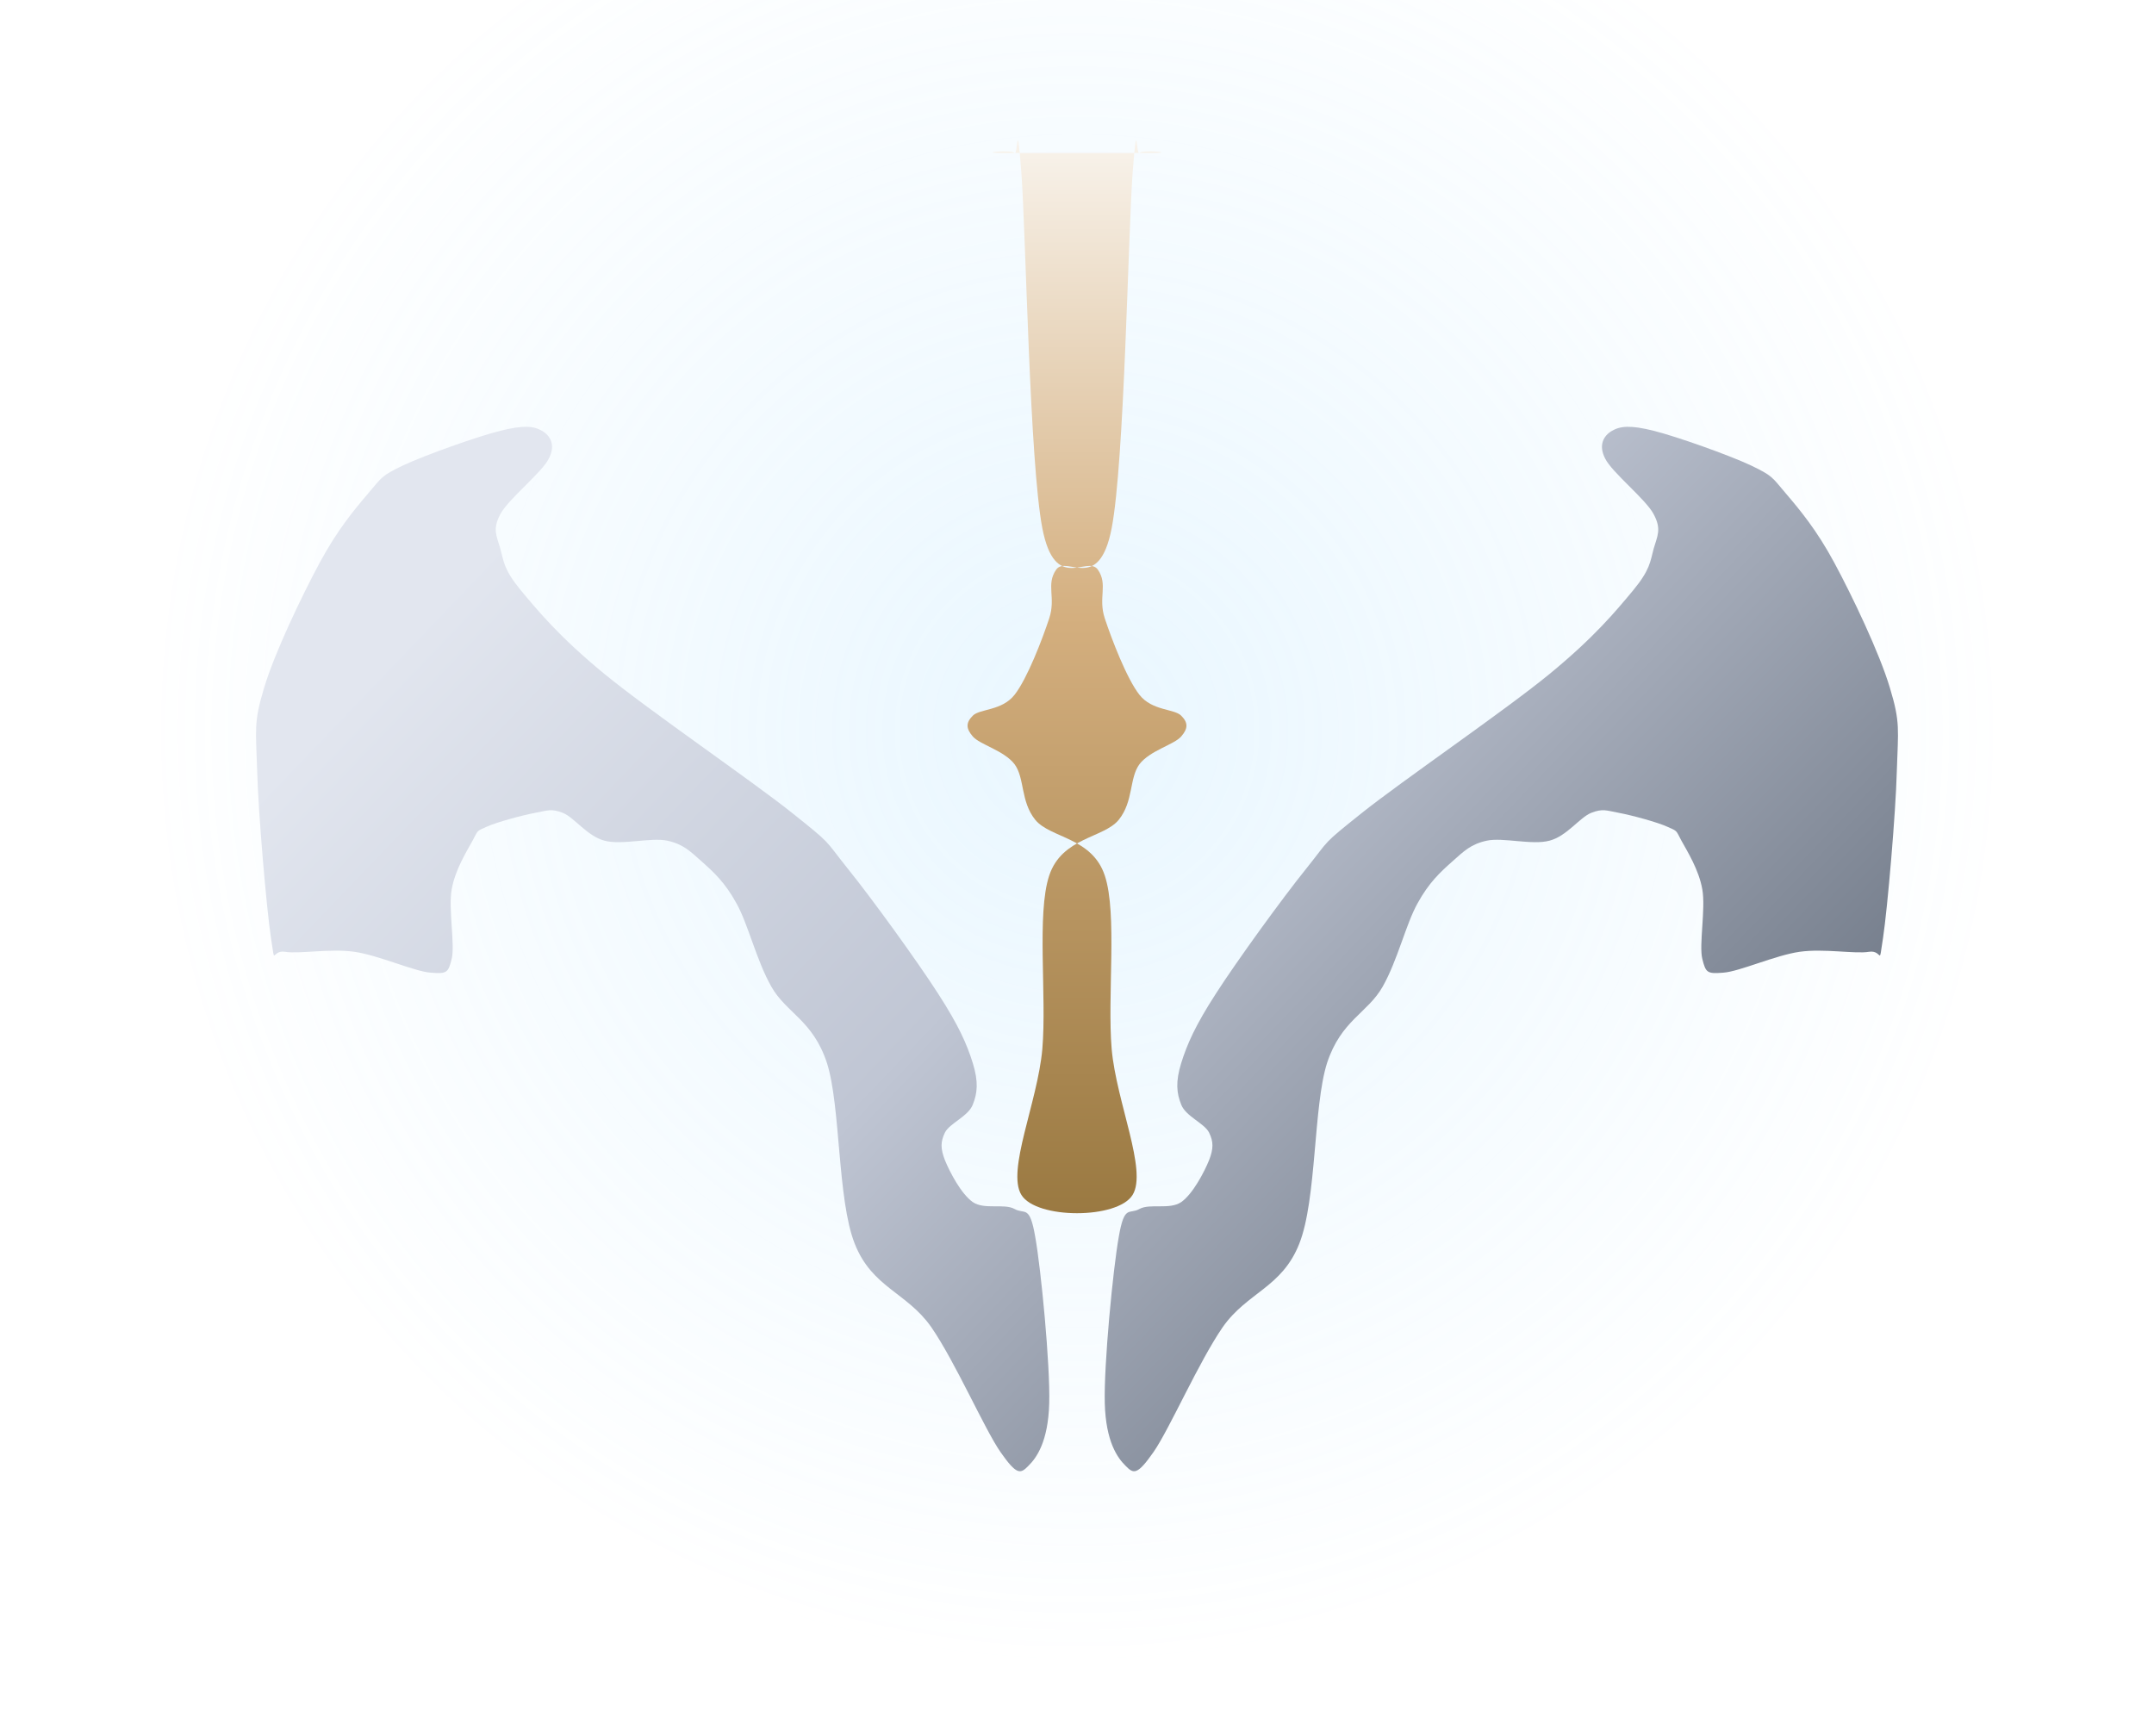
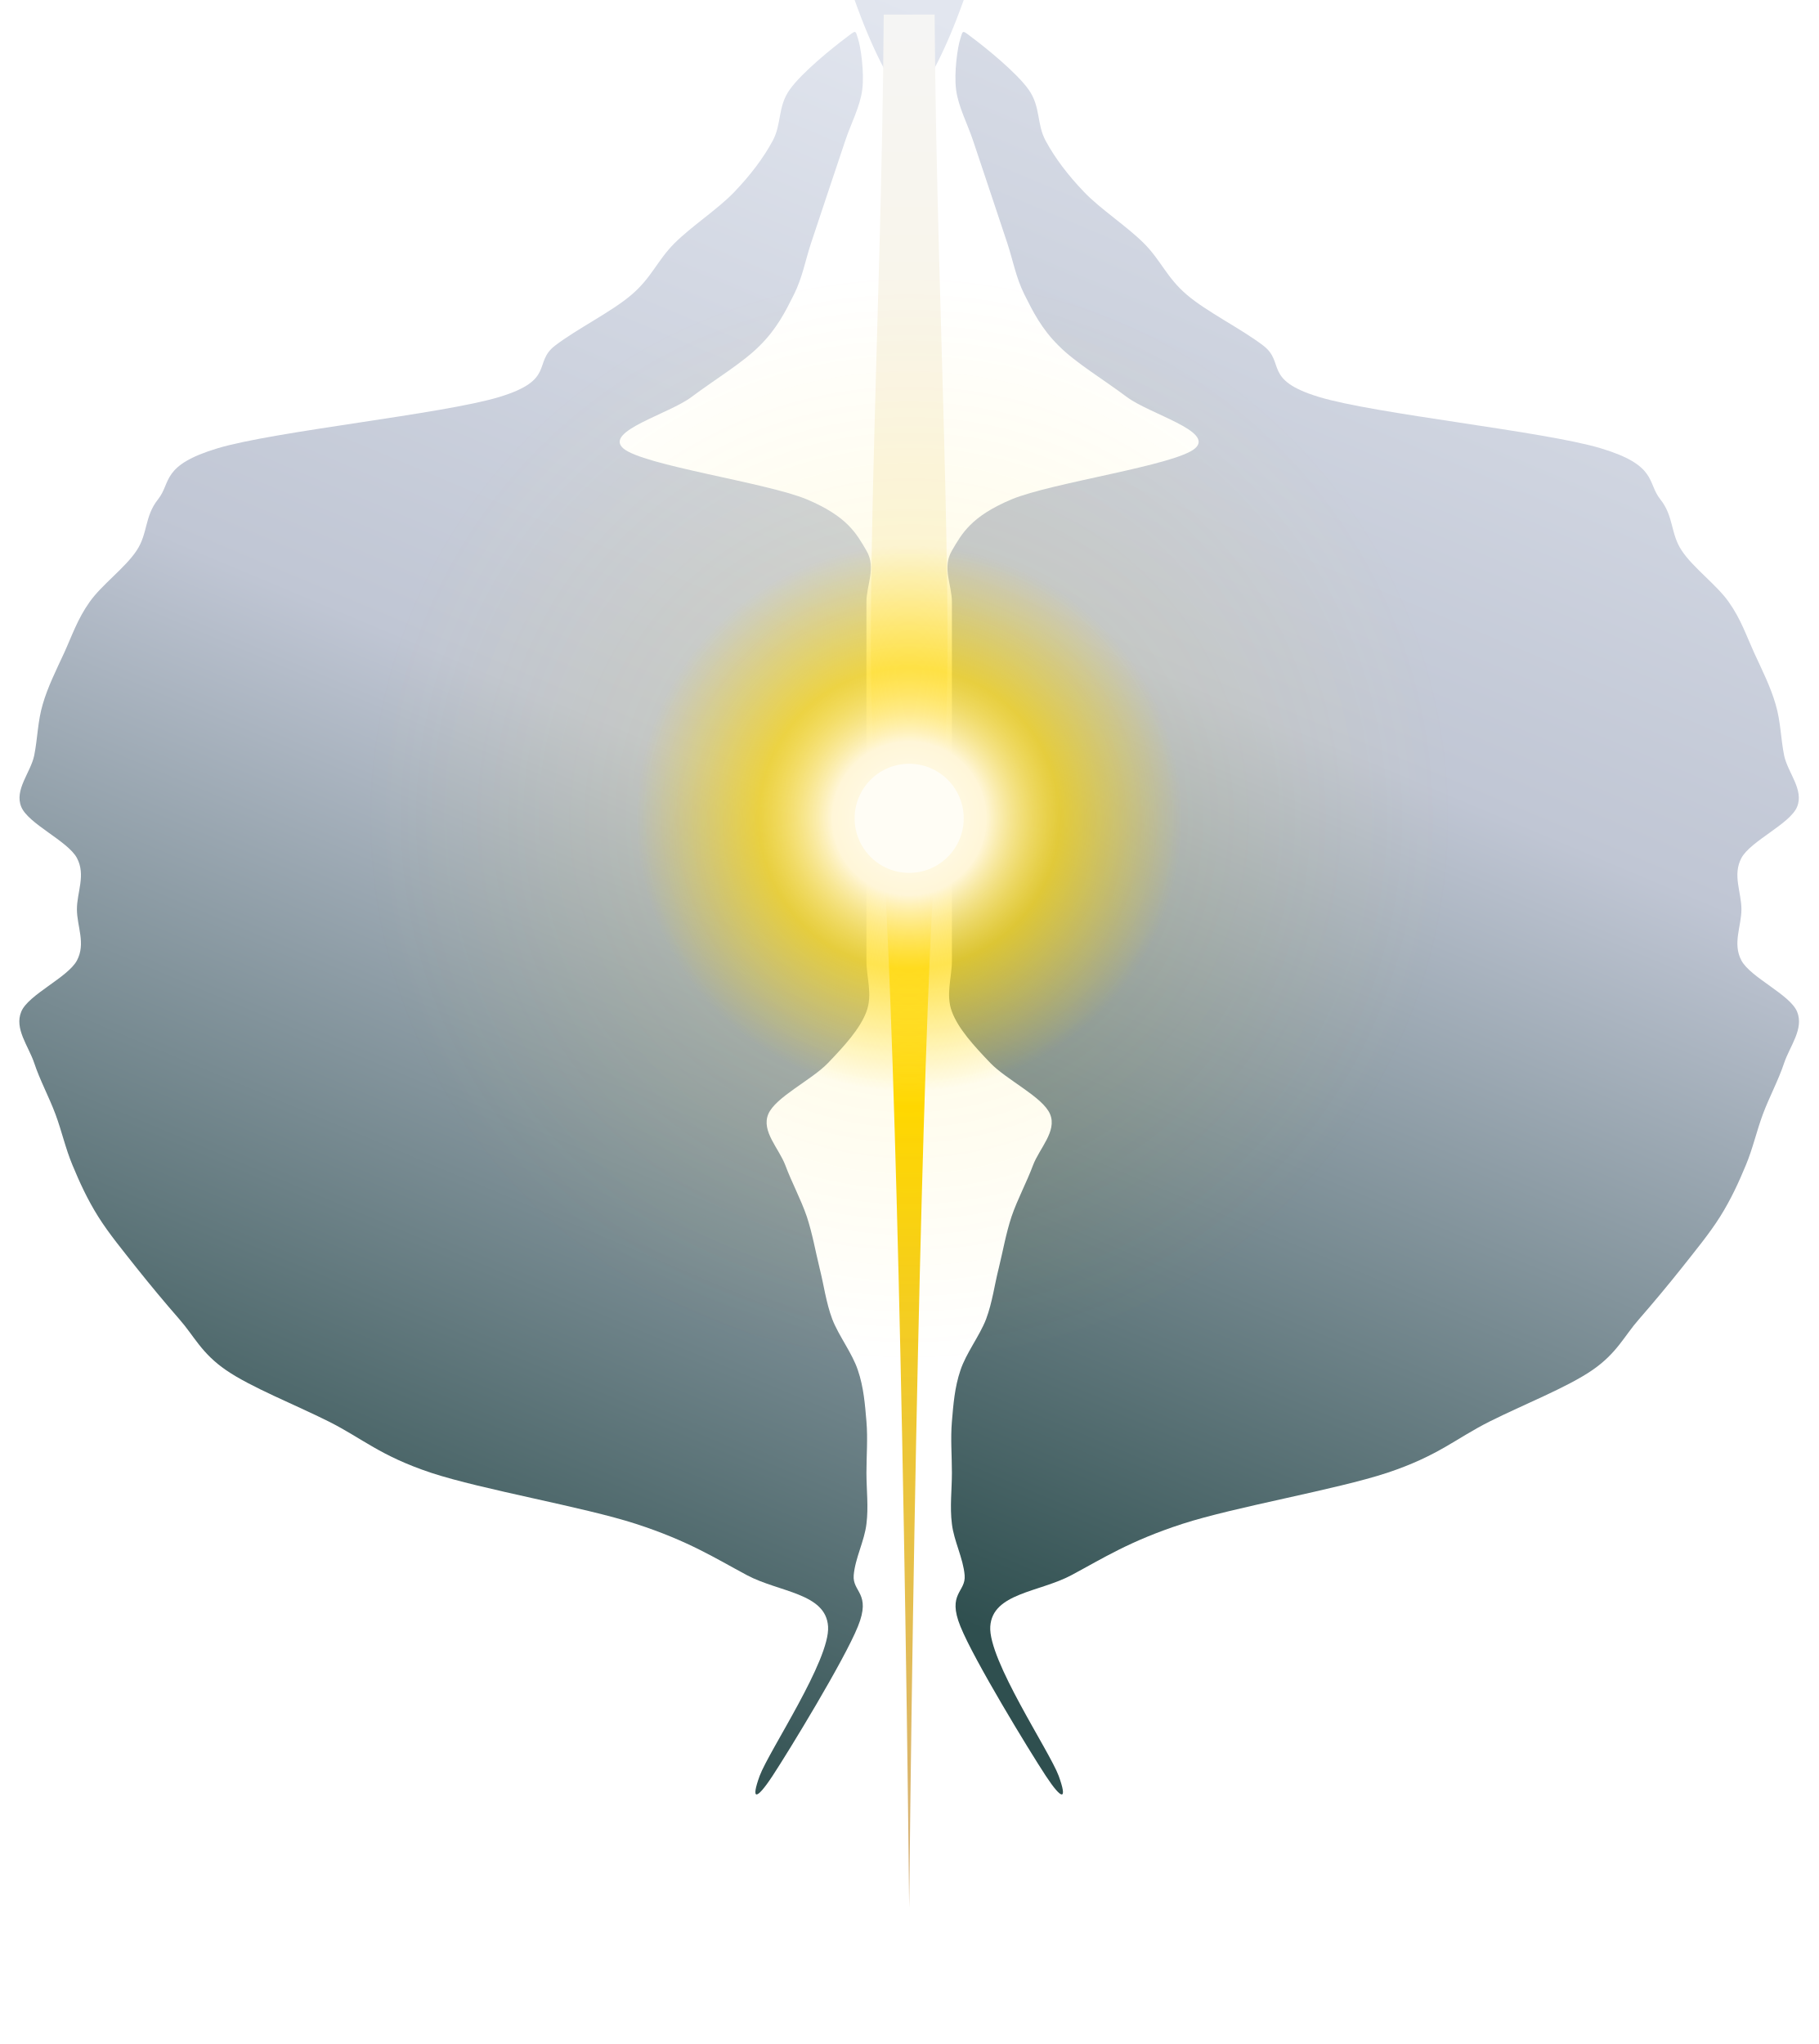
- <svg xmlns="http://www.w3.org/2000/svg" viewBox="0 0 1000 806">
+ <svg xmlns="http://www.w3.org/2000/svg" viewBox="0 0 1000 1124">
  <defs>
-     <linearGradient id="arm" x1="300" y1="180" x2="780" y2="640" gradientUnits="userSpaceOnUse">
+     <linearGradient id="blade" x1="500" y1="0" x2="130" y2="880" gradientUnits="userSpaceOnUse">
      <stop offset="0" stop-color="#E2E6EF" />
      <stop offset=".45" stop-color="#C0C6D4" />
-       <stop offset="1" stop-color="#67707E" />
+       <stop offset="1" stop-color="#2F4F4F" />
    </linearGradient>
-     <linearGradient id="core" x1="500" y1="30" x2="500" y2="640" gradientUnits="userSpaceOnUse">
-       <stop offset="0" stop-color="#FEFEFD" />
-       <stop offset=".42" stop-color="#D4AF7F" />
-       <stop offset="1" stop-color="#8A6A30" />
+     <linearGradient id="bladeM" x1="870" y1="0" x2="500" y2="880" gradientUnits="userSpaceOnUse">
+       <stop offset="0" stop-color="#E2E6EF" />
+       <stop offset=".45" stop-color="#C0C6D4" />
+       <stop offset="1" stop-color="#2F4F4F" />
    </linearGradient>
-     <linearGradient id="armlight" x1="300" y1="180" x2="780" y2="640" gradientUnits="userSpaceOnUse">
+     <linearGradient id="needle" x1="500" y1="0" x2="500" y2="1049" gradientUnits="userSpaceOnUse">
+       <stop offset="0" stop-color="#F5F5F5" />
+       <stop offset=".42" stop-color="#FFF6D8" />
+       <stop offset=".58" stop-color="#FFD700" />
+       <stop offset="1" stop-color="#D4AF7F" />
+     </linearGradient>
+     <linearGradient id="bladeL" x1="500" y1="0" x2="130" y2="880" gradientUnits="userSpaceOnUse">
      <stop offset="0" stop-color="#67707E" />
      <stop offset="1" stop-color="#2A303A" />
    </linearGradient>
-     <linearGradient id="corelight" x1="500" y1="30" x2="500" y2="640" gradientUnits="userSpaceOnUse">
+     <linearGradient id="needleL" x1="500" y1="0" x2="500" y2="1049" gradientUnits="userSpaceOnUse">
      <stop offset="0" stop-color="#B98F55" />
      <stop offset="1" stop-color="#7A5A28" />
    </linearGradient>
+     <radialGradient id="orb">
+       <stop offset="0" stop-color="#FFFDF5" />
+       <stop offset=".28" stop-color="#FFF6D8" />
+       <stop offset=".55" stop-color="#FFD700" stop-opacity=".65" />
+       <stop offset="1" stop-color="#FFD700" stop-opacity="0" />
+     </radialGradient>
    <radialGradient id="halo">
-       <stop offset="0" stop-color="#9BD9FF" stop-opacity=".22" />
-       <stop offset="1" stop-color="#9BD9FF" stop-opacity="0" />
+       <stop offset="0" stop-color="#FFD700" stop-opacity=".14" />
+       <stop offset="1" stop-color="#FFD700" stop-opacity="0" />
    </radialGradient>
  </defs>
-   <circle cx="500" cy="340" r="430" fill="url(#halo)" />
-   <path d="M 187.1 216.1 C 176.9 221.0 177.4 221.5 171.0 229.0 C 164.5 236.6 156.5 246.2 148.4 261.3 C 140.3 276.3 127.4 303.2 122.6 319.4 C 117.7 335.5 118.8 338.7 119.4 358.1 C 119.9 377.4 123.7 421.5 125.8 435.5 C 128.0 449.5 125.8 440.9 132.3 441.9 C 138.7 443.0 153.2 440.3 164.5 441.9 C 175.8 443.5 192.5 451.1 200.0 451.6 C 207.5 452.2 208.1 451.6 209.7 445.2 C 211.3 438.7 208.1 422.0 209.7 412.9 C 211.3 403.8 216.7 395.2 219.4 390.3 C 222.0 385.5 221.0 386.0 225.8 383.9 C 230.6 381.7 242.5 378.5 248.4 377.4 C 254.3 376.3 255.9 375.3 261.3 377.4 C 266.7 379.6 272.6 388.2 280.6 390.3 C 288.7 392.5 302.2 388.7 309.7 390.3 C 317.2 391.9 320.4 395.2 325.8 400.0 C 331.2 404.8 336.6 409.7 341.9 419.4 C 347.3 429.0 351.1 445.7 358.1 458.1 C 365.1 470.4 377.4 473.7 383.9 493.5 C 390.3 513.4 388.7 557.0 396.8 577.4 C 404.8 597.8 421.0 600.0 432.3 616.1 C 443.5 632.3 457.0 663.4 464.5 674.2 C 472.0 684.9 473.7 684.4 477.4 680.6 C 481.2 676.9 486.6 669.4 487.1 651.6 C 487.6 633.9 483.3 589.2 480.6 574.2 C 478.0 559.1 475.8 564.0 471.0 561.3 C 466.1 558.6 457.0 561.8 451.6 558.1 C 446.2 554.3 440.9 544.1 438.7 538.7 C 436.6 533.3 436.6 530.1 438.7 525.8 C 440.9 521.5 449.5 518.3 451.6 512.9 C 453.8 507.5 454.3 502.2 451.6 493.5 C 448.9 484.9 445.2 476.3 435.5 461.3 C 425.8 446.2 404.8 417.2 393.5 403.2 C 382.3 389.2 386.6 392.5 367.7 377.4 C 348.9 362.4 301.6 330.1 280.6 312.9 C 259.7 295.7 250.0 283.9 241.9 274.2 C 233.9 264.5 233.9 260.8 232.3 254.8 C 230.6 248.9 228.5 245.7 232.3 238.7 C 236.0 231.7 251.6 219.4 254.8 212.9 C 258.1 206.5 255.4 202.2 251.6 200.0 C 247.8 197.8 243.0 197.3 232.3 200.0 C 221.5 202.7 197.3 211.3 187.1 216.1 Z" fill="url(#arm)" />
-   <path d="M 812.9 216.1 C 823.1 221.0 822.6 221.5 829.0 229.0 C 835.5 236.6 843.5 246.2 851.6 261.3 C 859.7 276.3 872.6 303.2 877.4 319.4 C 882.3 335.5 881.2 338.7 880.6 358.1 C 880.1 377.4 876.3 421.5 874.2 435.5 C 872.0 449.5 874.2 440.9 867.7 441.9 C 861.3 443.0 846.8 440.3 835.5 441.9 C 824.2 443.5 807.5 451.1 800.0 451.6 C 792.5 452.2 791.9 451.6 790.3 445.2 C 788.7 438.7 791.9 422.0 790.3 412.9 C 788.7 403.8 783.3 395.2 780.6 390.3 C 778.0 385.5 779.0 386.0 774.2 383.9 C 769.4 381.7 757.5 378.5 751.6 377.4 C 745.7 376.3 744.1 375.3 738.7 377.4 C 733.3 379.6 727.4 388.2 719.4 390.3 C 711.3 392.5 697.8 388.7 690.3 390.3 C 682.8 391.9 679.6 395.2 674.2 400.0 C 668.8 404.8 663.4 409.7 658.1 419.4 C 652.7 429.0 648.9 445.7 641.9 458.1 C 634.9 470.4 622.6 473.7 616.1 493.5 C 609.7 513.4 611.3 557.0 603.2 577.4 C 595.2 597.8 579.0 600.0 567.7 616.1 C 556.5 632.3 543.0 663.4 535.5 674.2 C 528.0 684.9 526.3 684.4 522.6 680.6 C 518.8 676.9 513.4 669.4 512.9 651.6 C 512.4 633.9 516.7 589.2 519.4 574.2 C 522.0 559.1 524.2 564.0 529.0 561.3 C 533.9 558.6 543.0 561.8 548.4 558.1 C 553.8 554.3 559.1 544.1 561.3 538.7 C 563.4 533.3 563.4 530.1 561.3 525.8 C 559.1 521.5 550.5 518.3 548.4 512.9 C 546.2 507.5 545.7 502.2 548.4 493.5 C 551.1 484.9 554.8 476.3 564.5 461.3 C 574.2 446.2 595.2 417.2 606.5 403.2 C 617.7 389.2 613.4 392.5 632.3 377.4 C 651.1 362.4 698.4 330.1 719.4 312.9 C 740.3 295.7 750.0 283.9 758.1 274.2 C 766.1 264.5 766.1 260.8 767.7 254.8 C 769.4 248.9 771.5 245.7 767.7 238.7 C 764.0 231.7 748.4 219.4 745.2 212.9 C 741.9 206.5 744.6 202.2 748.4 200.0 C 752.2 197.8 757.0 197.3 767.7 200.0 C 778.5 202.7 802.7 211.3 812.9 216.1 Z" fill="url(#arm)" />
-   <path d="M 535.5 71.0 C 546.2 71.0 530.6 69.4 529.0 71.0 C 527.4 72.6 528.0 51.6 525.8 80.6 C 523.7 109.7 522.0 214.5 516.1 245.2 C 510.2 275.8 495.2 257.5 490.3 264.5 C 485.5 271.5 490.3 277.4 487.1 287.1 C 483.9 296.8 476.9 315.1 471.0 322.6 C 465.1 330.1 454.8 329.0 451.6 332.3 C 448.4 335.5 448.4 338.2 451.6 341.9 C 454.8 345.7 466.1 348.4 471.0 354.8 C 475.8 361.3 473.7 372.0 480.6 380.6 C 487.6 389.2 507.0 388.7 512.9 406.5 C 518.8 424.2 514.0 462.4 516.1 487.1 C 518.3 511.8 532.8 543.5 525.8 554.8 C 518.8 566.1 481.2 566.1 474.2 554.8 C 467.2 543.5 481.7 511.8 483.9 487.1 C 486.0 462.4 481.2 424.2 487.1 406.5 C 493.0 388.7 512.4 389.2 519.4 380.6 C 526.3 372.0 524.2 361.3 529.0 354.8 C 533.9 348.4 545.2 345.7 548.4 341.9 C 551.6 338.2 551.6 335.5 548.4 332.3 C 545.2 329.0 534.9 330.1 529.0 322.6 C 523.1 315.1 516.1 296.8 512.9 287.1 C 509.7 277.4 514.5 271.5 509.7 264.5 C 504.8 257.5 489.8 275.8 483.9 245.2 C 478.0 214.5 476.3 109.7 474.2 80.6 C 472.0 51.6 472.6 72.6 471.0 71.0 C 469.4 69.4 453.8 71.0 464.5 71.0 C 475.3 71.0 524.7 71.0 535.5 71.0 Z" fill="url(#core)" />
+   <path d="M 464.8 21.1 C 458.5 25.8 440.9 39.9 434.3 49.3 C 427.6 58.7 430.0 68.1 424.9 77.5 C 419.8 86.9 412.8 96.2 403.8 105.6 C 394.8 115.0 380.3 124.4 370.9 133.8 C 361.5 143.2 358.4 152.6 347.4 162.0 C 336.5 171.4 317.3 180.8 305.2 190.1 C 293.0 199.5 305.6 208.9 274.6 218.3 C 243.7 227.7 151.0 237.1 119.7 246.5 C 88.4 255.9 94.3 265.3 86.9 274.6 C 79.4 284.0 81.4 293.4 75.1 302.8 C 68.9 312.2 55.9 321.6 49.3 331.0 C 42.6 340.4 39.5 349.8 35.2 359.2 C 30.9 368.5 26.2 377.9 23.5 387.3 C 20.7 396.7 20.7 406.1 18.8 415.5 C 16.8 424.9 7.8 434.3 11.7 443.7 C 15.6 453.1 37.2 462.4 42.3 471.8 C 47.3 481.2 42.3 490.6 42.3 500.0 C 42.3 509.4 47.3 518.8 42.3 528.2 C 37.2 537.6 15.6 546.9 11.7 556.3 C 7.8 565.7 15.6 575.1 18.8 584.5 C 21.9 593.9 27.0 603.3 30.5 612.7 C 34.0 622.1 36.0 631.5 39.9 640.8 C 43.8 650.2 48.1 659.6 54.0 669.0 C 59.9 678.4 67.7 687.8 75.1 697.2 C 82.6 706.6 90.4 716.0 98.6 725.4 C 106.8 734.7 110.7 744.1 124.4 753.5 C 138.1 762.9 162.0 772.3 180.8 781.7 C 199.5 791.1 208.9 800.5 237.1 809.9 C 265.3 819.2 320.8 828.6 349.8 838.0 C 378.7 847.4 393.2 856.8 410.8 866.2 C 428.4 875.6 454.2 876.0 455.4 894.4 C 456.6 912.8 422.9 962.8 417.8 976.5 C 412.8 990.2 415.9 990.2 424.9 976.5 C 433.9 962.8 464.4 912.8 471.8 894.4 C 479.3 876.0 468.7 875.6 469.5 866.2 C 470.3 856.8 475.4 847.4 476.5 838.0 C 477.7 828.6 476.5 819.2 476.5 809.9 C 476.5 800.5 477.3 791.1 476.5 781.7 C 475.7 772.3 475.0 762.9 471.8 753.5 C 468.7 744.1 461.3 734.7 457.7 725.4 C 454.2 716.0 453.1 706.6 450.7 697.2 C 448.4 687.8 446.8 678.4 443.7 669.0 C 440.5 659.6 435.4 650.2 431.9 640.8 C 428.4 631.5 418.6 622.1 422.5 612.7 C 426.4 603.3 446.4 593.9 455.4 584.5 C 464.4 575.1 473.0 565.7 476.5 556.3 C 480.0 546.9 476.5 537.6 476.5 528.2 C 476.5 518.8 476.5 509.4 476.5 500.0 C 476.5 490.6 476.5 481.2 476.5 471.8 C 476.5 462.4 476.5 453.1 476.5 443.7 C 476.5 434.3 476.5 424.9 476.5 415.5 C 476.5 406.1 476.5 396.7 476.5 387.3 C 476.5 377.9 476.5 368.5 476.5 359.2 C 476.5 349.8 476.5 340.4 476.5 331.0 C 476.5 321.6 482.0 312.2 476.5 302.8 C 471.0 293.4 466.0 284.0 443.7 274.6 C 421.4 265.3 353.3 255.9 342.7 246.5 C 332.2 237.1 367.8 227.7 380.3 218.3 C 392.8 208.9 408.5 199.5 417.8 190.1 C 427.2 180.8 431.9 171.4 436.6 162.0 C 441.3 152.6 442.9 143.2 446.0 133.8 C 449.1 124.4 452.3 115.0 455.4 105.6 C 458.5 96.2 461.7 86.9 464.8 77.5 C 467.9 68.1 473.0 58.7 474.2 49.3 C 475.4 39.9 473.4 25.8 471.8 21.1 C 470.3 16.4 471.0 16.4 464.8 21.1 Z" fill="url(#blade)" />
+   <path d="M 535.2 21.1 C 541.5 25.8 559.1 39.9 565.7 49.3 C 572.4 58.7 570.0 68.1 575.1 77.5 C 580.2 86.9 587.2 96.2 596.2 105.6 C 605.2 115.0 619.7 124.4 629.1 133.8 C 638.5 143.2 641.6 152.6 652.6 162.0 C 663.5 171.4 682.7 180.8 694.8 190.1 C 707.0 199.5 694.4 208.9 725.4 218.3 C 756.3 227.7 849.0 237.1 880.3 246.5 C 911.6 255.9 905.7 265.3 913.1 274.6 C 920.6 284.0 918.6 293.4 924.9 302.8 C 931.1 312.2 944.1 321.6 950.7 331.0 C 957.4 340.4 960.5 349.8 964.8 359.2 C 969.1 368.5 973.8 377.9 976.5 387.3 C 979.3 396.7 979.3 406.1 981.2 415.5 C 983.2 424.9 992.2 434.3 988.3 443.7 C 984.4 453.1 962.8 462.4 957.7 471.8 C 952.7 481.2 957.7 490.6 957.7 500.0 C 957.7 509.4 952.7 518.8 957.7 528.2 C 962.8 537.6 984.4 546.9 988.3 556.3 C 992.2 565.7 984.4 575.1 981.2 584.5 C 978.1 593.9 973.0 603.3 969.5 612.7 C 966.0 622.1 964.0 631.5 960.1 640.8 C 956.2 650.2 951.9 659.6 946.0 669.0 C 940.1 678.4 932.3 687.8 924.9 697.2 C 917.4 706.6 909.6 716.0 901.4 725.4 C 893.2 734.7 889.3 744.1 875.6 753.5 C 861.9 762.9 838.0 772.3 819.2 781.7 C 800.5 791.1 791.1 800.5 762.9 809.9 C 734.7 819.2 679.2 828.6 650.2 838.0 C 621.3 847.4 606.8 856.8 589.2 866.2 C 571.6 875.6 545.8 876.0 544.6 894.4 C 543.4 912.8 577.1 962.8 582.2 976.5 C 587.2 990.2 584.1 990.2 575.1 976.5 C 566.1 962.8 535.6 912.8 528.2 894.4 C 520.7 876.0 531.3 875.6 530.5 866.2 C 529.7 856.8 524.6 847.4 523.5 838.0 C 522.3 828.6 523.5 819.2 523.5 809.9 C 523.5 800.5 522.7 791.1 523.5 781.7 C 524.3 772.3 525.0 762.9 528.2 753.5 C 531.3 744.1 538.7 734.7 542.3 725.4 C 545.8 716.0 546.9 706.6 549.3 697.2 C 551.6 687.8 553.2 678.4 556.3 669.0 C 559.5 659.6 564.6 650.2 568.1 640.8 C 571.6 631.5 581.4 622.1 577.5 612.7 C 573.6 603.3 553.6 593.9 544.6 584.5 C 535.6 575.1 527.0 565.7 523.5 556.3 C 520.0 546.9 523.5 537.6 523.5 528.2 C 523.5 518.8 523.5 509.4 523.5 500.0 C 523.5 490.6 523.5 481.2 523.5 471.8 C 523.5 462.4 523.5 453.1 523.5 443.7 C 523.5 434.3 523.5 424.9 523.5 415.5 C 523.5 406.1 523.5 396.7 523.5 387.3 C 523.5 377.9 523.5 368.5 523.5 359.2 C 523.5 349.8 523.5 340.4 523.5 331.0 C 523.5 321.6 518.0 312.2 523.5 302.8 C 529.0 293.4 534.0 284.0 556.3 274.6 C 578.6 265.3 646.7 255.9 657.3 246.5 C 667.8 237.1 632.2 227.7 619.7 218.3 C 607.2 208.9 591.5 199.5 582.2 190.1 C 572.8 180.8 568.1 171.4 563.4 162.0 C 558.7 152.6 557.1 143.2 554.0 133.8 C 550.9 124.4 547.7 115.0 544.6 105.6 C 541.5 96.2 538.3 86.9 535.2 77.5 C 532.1 68.1 527.0 58.7 525.8 49.3 C 524.6 39.9 526.6 25.8 528.2 21.1 C 529.7 16.4 529.0 16.4 535.2 21.1 Z" fill="url(#bladeM)" />
+   <path d="M 470.0 0 L 530.0 0 C 520.0 28 512.0 42 500.0 62 C 488.0 42 480.0 28 470.0 0 Z" fill="url(#blade)" />
+   <path d="M 486.0 8 C 485.0 180 472.0 380 484.0 452 C 490.0 500 497.0 760 500.0 1049 C 503.0 760 510.0 500 516.0 452 C 528.0 380 515.0 180 514.0 8 Z" fill="url(#needle)" />
+   <circle cx="500" cy="450" r="300" fill="url(#halo)" />
+   <circle cx="500" cy="450" r="150" fill="url(#orb)" />
+   <circle cx="500" cy="450" r="30" fill="#FFFDF5" />
</svg>
